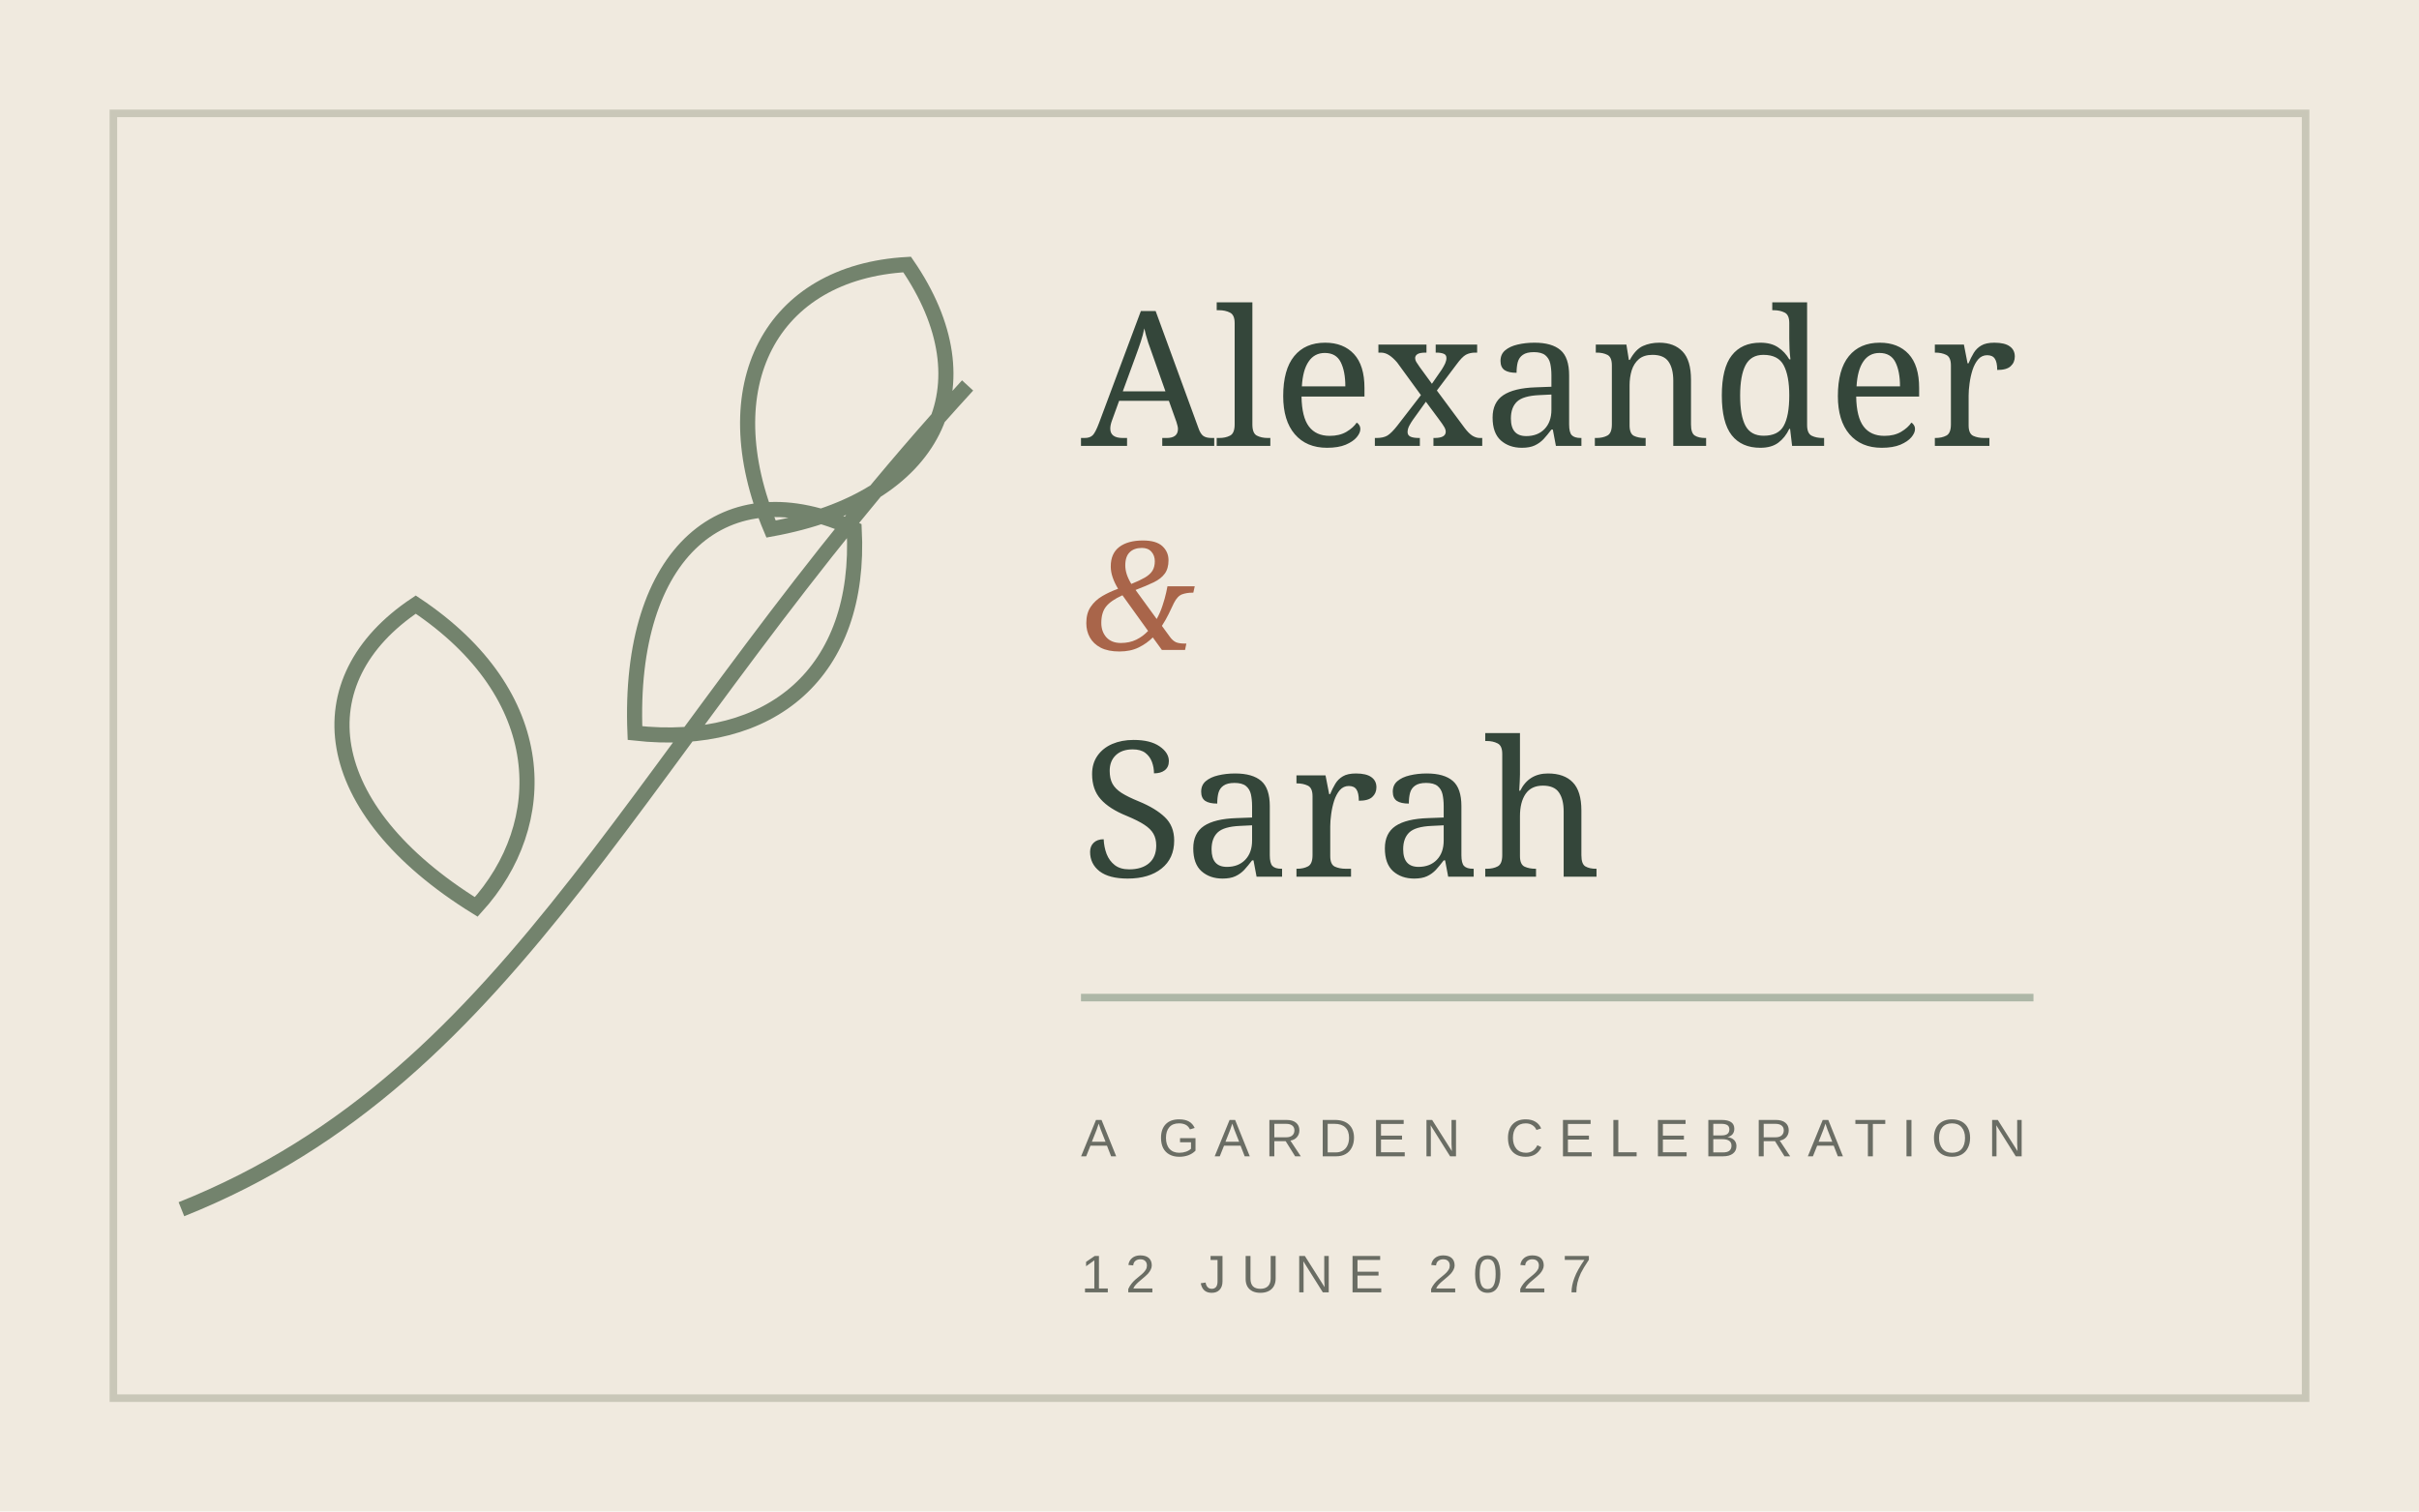
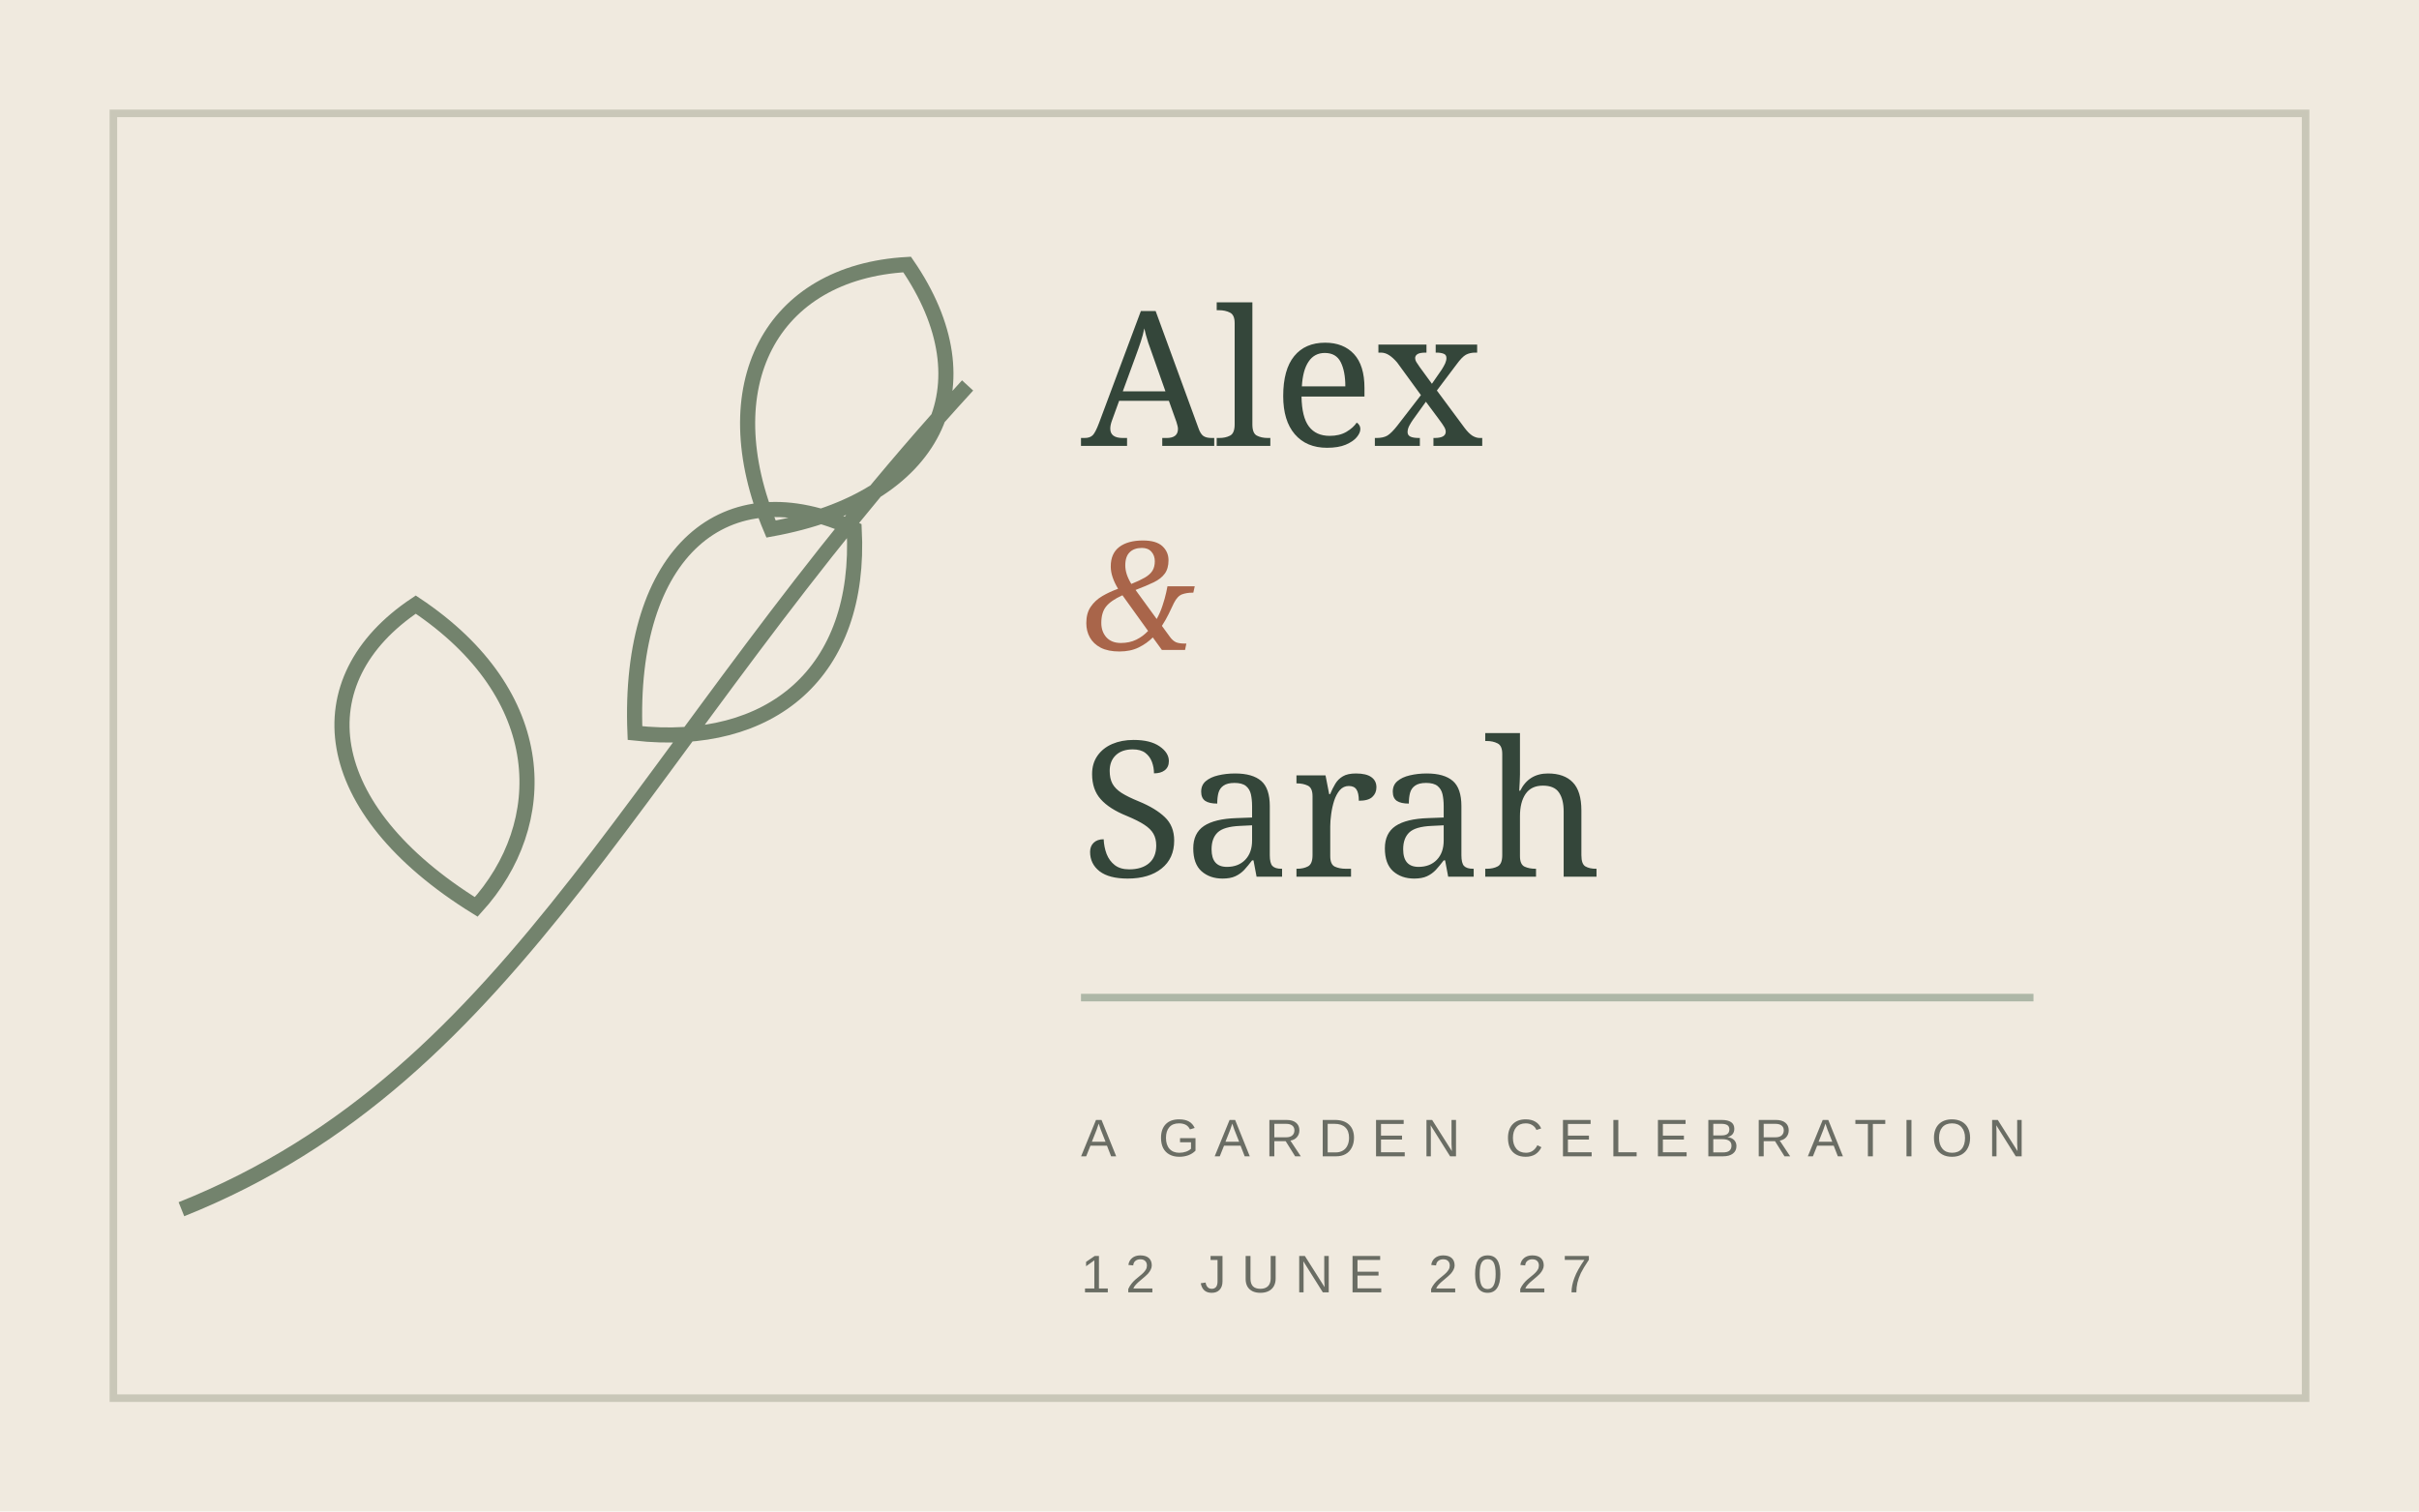
<svg xmlns="http://www.w3.org/2000/svg" viewBox="0 0 320 200">
  <rect width="320" height="200" fill="#f0eadf" />
  <rect x="15" y="15" width="290" height="170" fill="none" stroke="#c9c7b8" />
  <path d="M24 160c45-18 60-61 104-109M63 120C42 107 40 90 55 80c18 12 18 29 8 40Zm21-23c-1-24 12-35 29-27 1 19-11 29-29 27Zm18-27c-8-19 0-34 18-35 11 16 4 31-18 35Z" fill="none" stroke="#73836d" stroke-width="2" />
-   <text x="143" y="59" font-family="Georgia,serif" font-size="25" fill="#34463a">Alexander</text>
+   <text x="143" y="59" font-family="Georgia,serif" font-size="25" fill="#34463a">Alex</text>
  <text x="143" y="86" font-family="Georgia,serif" font-style="italic" font-size="20" fill="#a9654a">&amp;</text>
  <text x="143" y="116" font-family="Georgia,serif" font-size="25" fill="#34463a">Sarah</text>
  <path d="M143 132h126" stroke="#aeb7a7" />
  <text x="143" y="153" font-family="Arial,sans-serif" font-size="7" letter-spacing="2" fill="#6a6d64">A GARDEN CELEBRATION</text>
  <text x="143" y="171" font-family="Arial,sans-serif" font-size="7" letter-spacing="2" fill="#6a6d64">12 JUNE 2027</text>
</svg>
